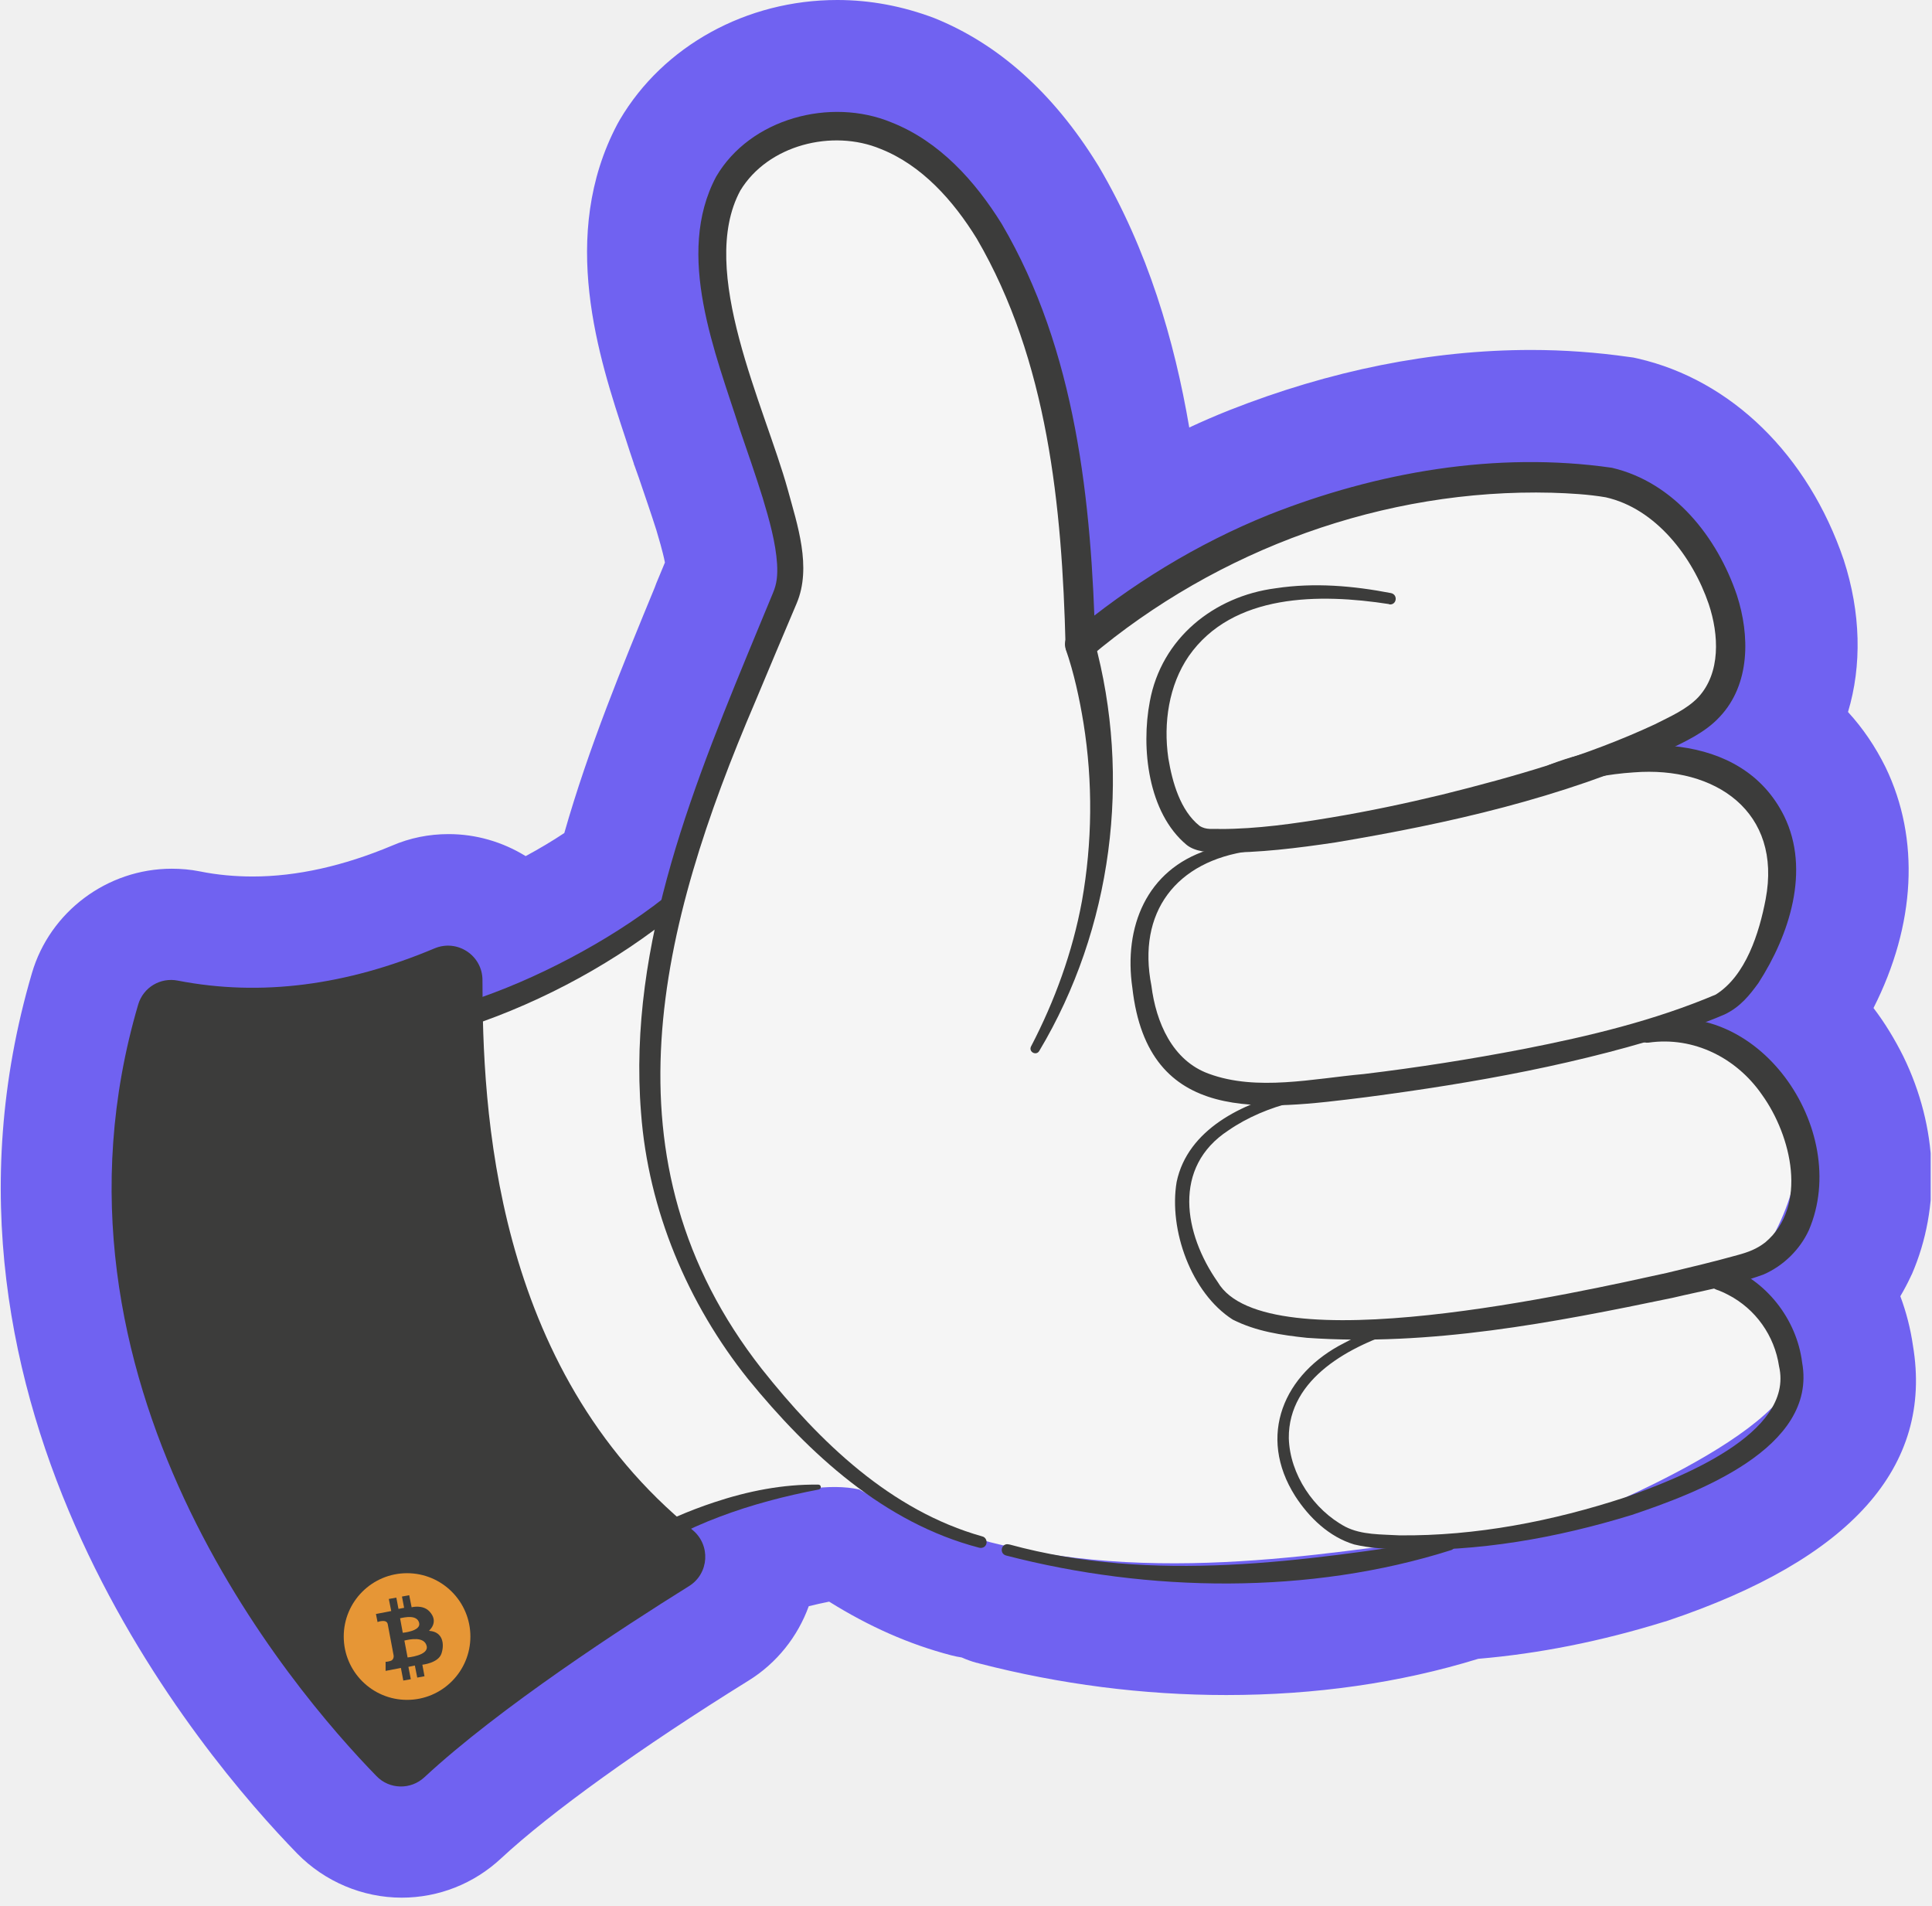
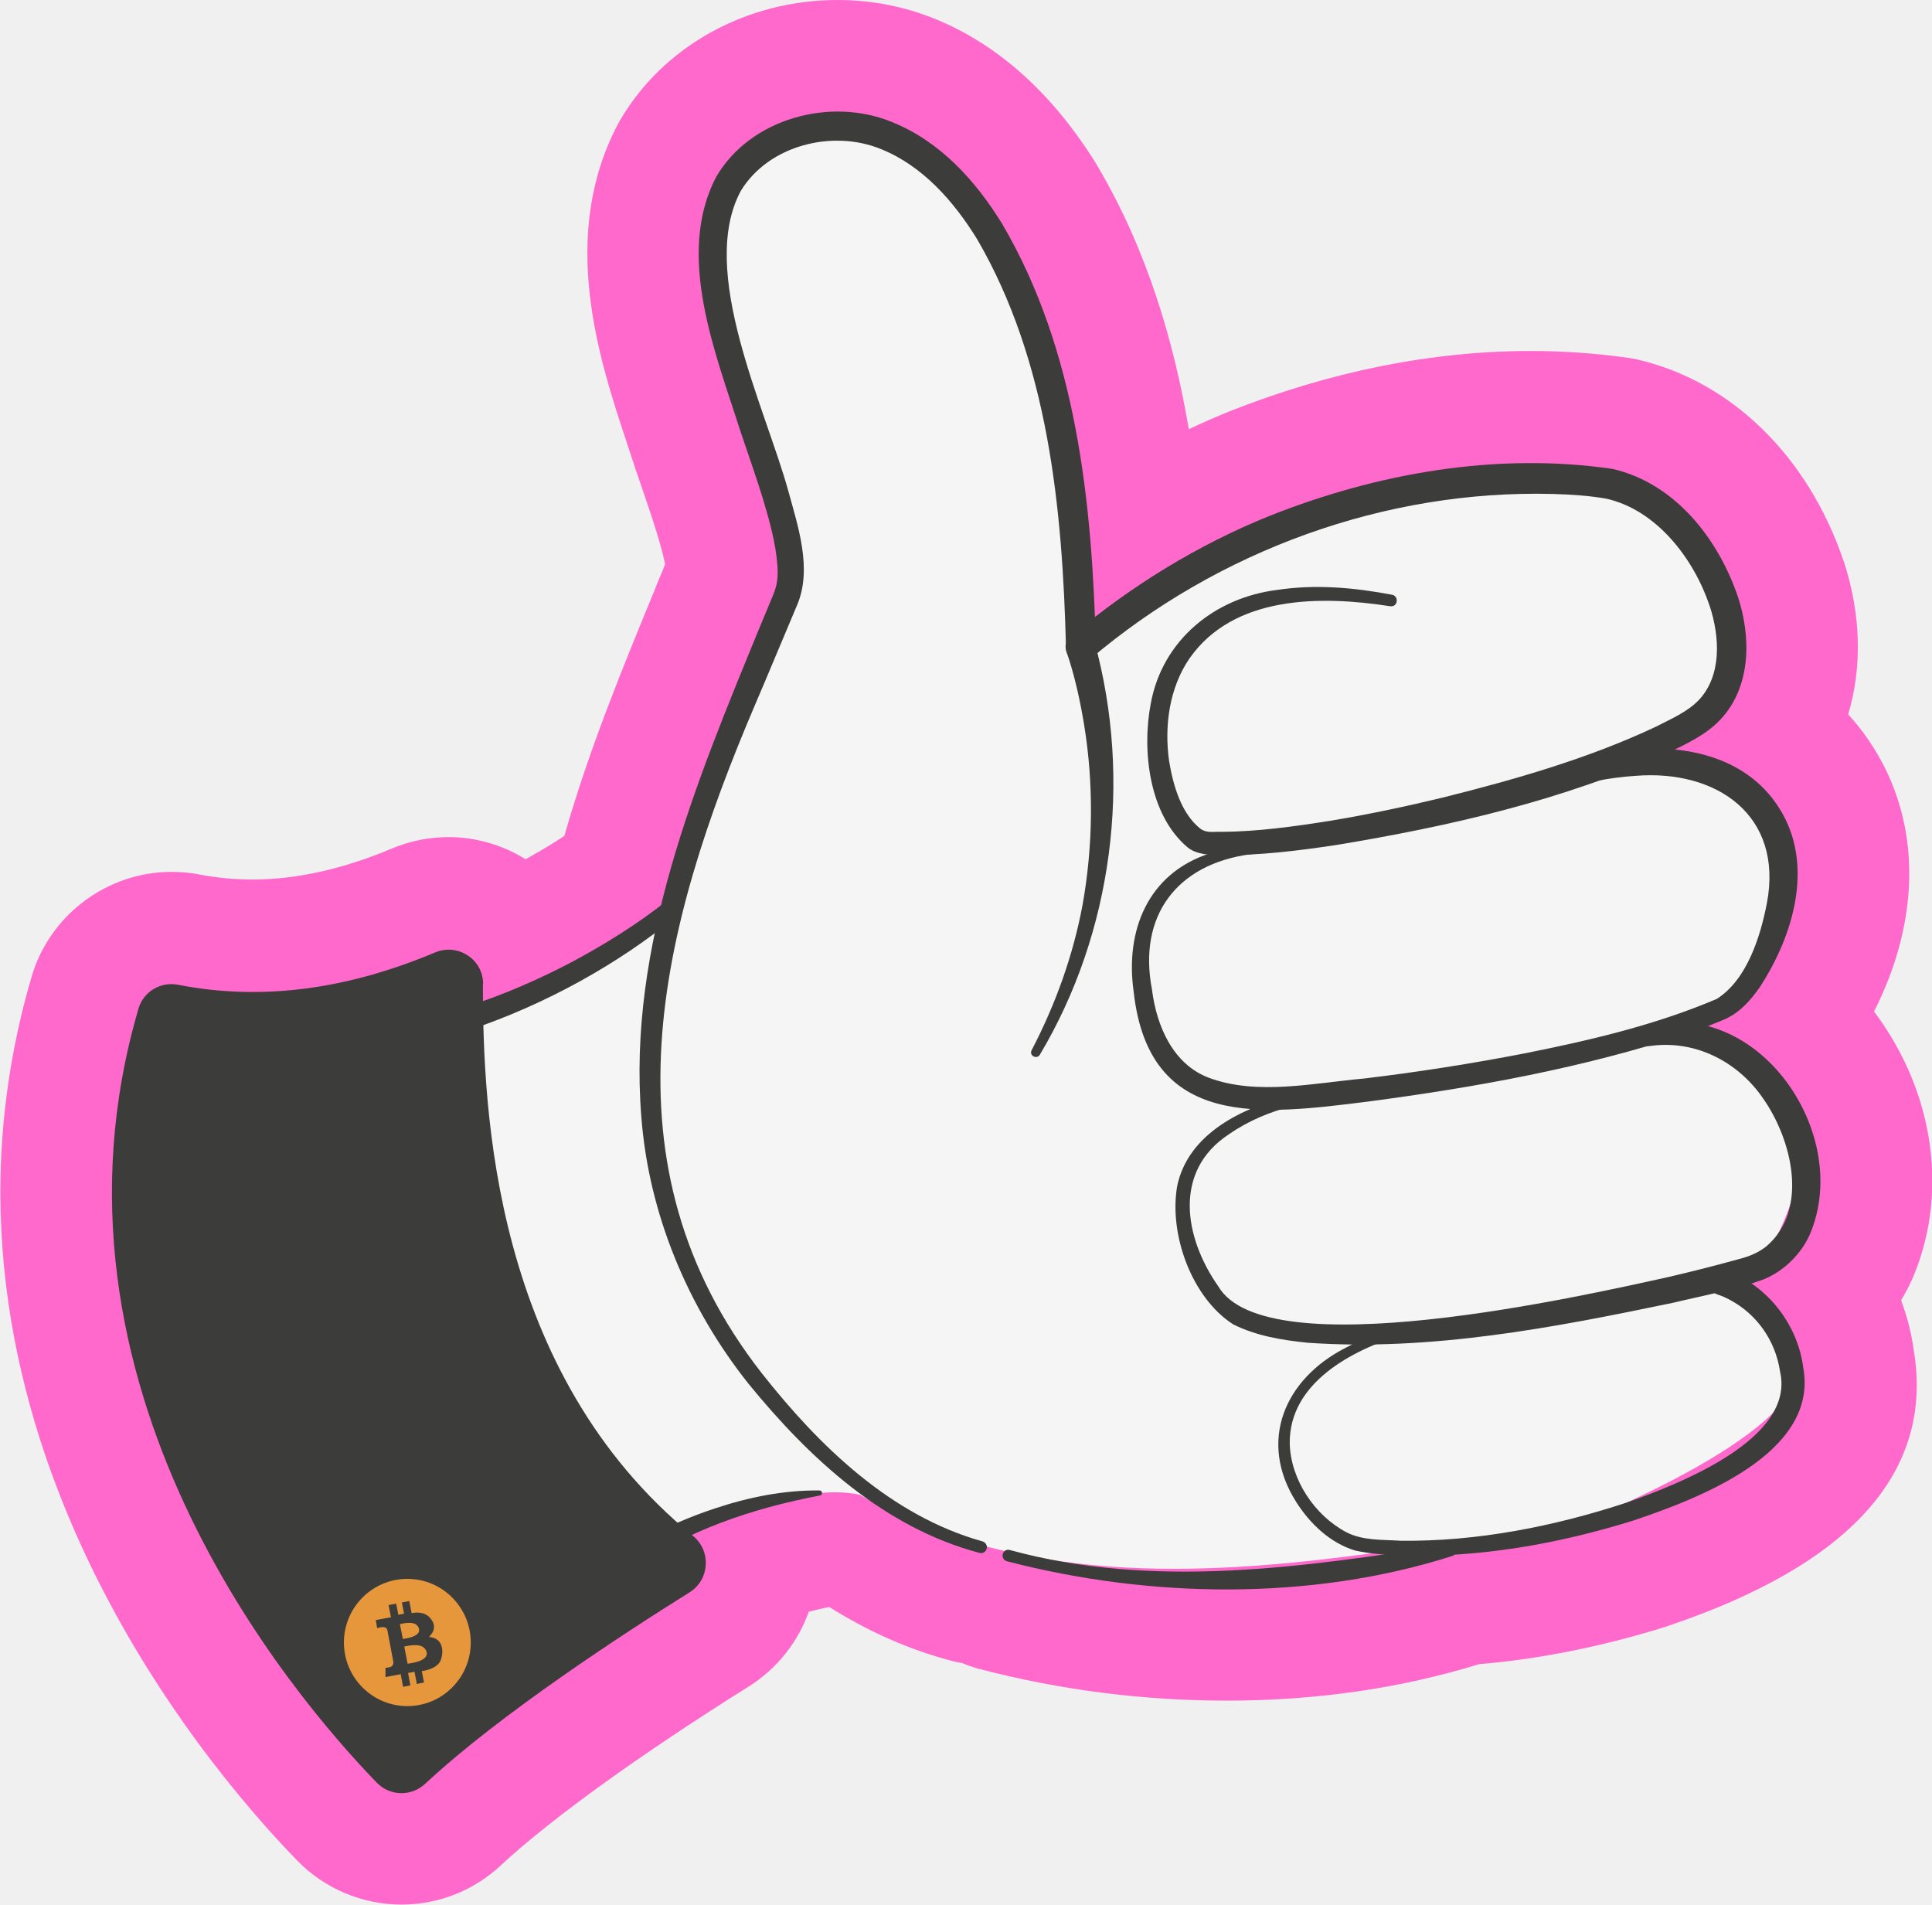
- <svg xmlns="http://www.w3.org/2000/svg" width="72" height="71" viewBox="0 0 72 71" fill="none">
-   <g id="a" clip-path="url(#clip0_304_1314)">
-     <g id="Group">
-       <path id="Vector" d="M14.94 68.64C14.03 68.64 13.17 68.28 12.54 67.63C9.22 64.22 -1.28 51.93 3.15 36.85C3.57 35.43 4.89 34.45 6.37 34.45C6.58 34.45 6.8 34.47 7.02 34.51C7.79 34.66 8.59 34.74 9.39 34.74C11.3 34.74 13.32 34.3 15.39 33.43C15.81 33.25 16.25 33.17 16.7 33.17C17.59 33.17 18.45 33.53 19.08 34.16C19.15 34.23 19.22 34.31 19.28 34.38C19.62 34.22 19.96 34.05 20.29 33.88C21.19 33.4 22.04 32.88 22.8 32.34C23.69 28.99 25.01 25.79 26.3 22.69L26.87 21.31C26.89 21.25 26.87 21.19 26.87 21.13C26.83 20.54 26.62 19.79 26.42 19.13C26.21 18.47 25.98 17.79 25.75 17.12L25.6 16.69C25.49 16.34 25.38 16.03 25.28 15.71C24.34 12.87 23.05 8.98 24.84 5.59C26.13 3.39 28.55 2.07 31.2 2.07C32.19 2.07 33.13 2.25 34 2.61C35.95 3.39 37.67 4.94 39.08 7.21C41.33 11.03 42.22 15.31 42.6 19.16C43.87 18.4 45.18 17.75 46.5 17.22C50.04 15.82 53.57 15.11 57.01 15.11C58.14 15.11 59.27 15.19 60.36 15.35C60.42 15.35 60.47 15.37 60.53 15.38C63.3 16.02 65.61 18.3 66.69 21.48C67.36 23.53 67.22 25.54 66.35 27.09C67.2 27.71 67.89 28.51 68.37 29.49C69.54 31.88 69.14 34.89 67.29 37.76C67.27 37.79 67.26 37.81 67.24 37.83C67.97 38.51 68.58 39.34 69.04 40.27C70.07 42.36 70.17 44.69 69.32 46.65C69.08 47.17 68.76 47.65 68.39 48.06C68.82 48.8 69.11 49.61 69.22 50.45C70.09 55.52 63.61 57.7 61.47 58.41C59.11 59.14 56.84 59.58 54.68 59.74C51.86 60.63 48.85 61.07 45.69 61.07C42.76 61.07 39.84 60.69 36.99 59.96C36.79 59.9 36.6 59.82 36.43 59.73C36.27 59.73 36.08 59.69 35.94 59.65C34.37 59.24 32.86 58.53 31.33 57.48C31.29 57.48 31.24 57.48 31.18 57.48C31.11 57.5 31.04 57.52 30.97 57.54C30.02 57.72 29.16 57.94 28.36 58.2V58.23C28.29 59.31 27.7 60.29 26.78 60.86C24.35 62.37 19.88 65.28 17.24 67.74C16.62 68.32 15.8 68.64 14.95 68.64H14.94Z" fill="#7062F1" />
-       <path id="Vector_2" d="M31.19 4.15C31.88 4.15 32.57 4.28 33.2 4.54C35 5.25 36.32 6.73 37.31 8.32C39.9 12.73 40.57 17.93 40.77 22.94C42.76 21.4 44.93 20.1 47.27 19.16C50.35 17.94 53.68 17.2 57 17.2C58.02 17.2 59.04 17.27 60.05 17.42C62.37 17.96 63.98 20.01 64.71 22.17C65.19 23.65 65.22 25.49 64.06 26.71C63.59 27.21 62.98 27.52 62.38 27.82C64.09 28 65.66 28.74 66.49 30.42C67.48 32.44 66.68 34.86 65.53 36.64C65.21 37.08 64.86 37.53 64.27 37.81C64.1 37.88 63.84 37.99 63.58 38.09C66.63 38.88 68.71 42.81 67.4 45.84C67.07 46.56 66.45 47.17 65.71 47.49C65.55 47.55 65.38 47.6 65.21 47.65C66.26 48.36 66.99 49.52 67.15 50.78C67.73 53.98 63.18 55.66 60.8 56.46C58.64 57.13 56.4 57.58 54.14 57.72C54.12 57.74 54.11 57.76 54.08 57.77C51.41 58.62 48.54 59.01 45.67 59.01C42.8 59.01 40.11 58.64 37.5 57.96C37.3 57.9 37.31 57.68 37.43 57.58C37.2 57.53 36.96 57.47 36.73 57.41C36.73 57.44 36.75 57.47 36.74 57.5C36.71 57.6 36.62 57.66 36.53 57.66C36.51 57.66 36.49 57.66 36.47 57.66C34.95 57.26 33.57 56.54 32.3 55.65C32.21 55.6 32.12 55.56 32.02 55.5C31.74 55.44 31.44 55.41 31.11 55.41C30.94 55.41 30.77 55.41 30.59 55.43C30.59 55.47 30.56 55.5 30.52 55.51C28.88 55.82 27.26 56.28 25.75 56.98C25.76 56.99 25.78 57 25.79 57.02C26.47 57.58 26.41 58.64 25.66 59.11C23.22 60.63 18.59 63.64 15.8 66.23C15.55 66.46 15.24 66.58 14.92 66.58C14.59 66.58 14.25 66.45 14 66.19C10.86 62.97 1 51.45 5.12 37.44C5.28 36.89 5.79 36.53 6.35 36.53C6.43 36.53 6.52 36.53 6.6 36.55C7.51 36.73 8.44 36.82 9.37 36.82C11.59 36.82 13.85 36.32 16.17 35.35C16.34 35.28 16.51 35.25 16.68 35.25C17.36 35.25 17.97 35.79 17.97 36.53C17.97 36.72 17.97 36.94 17.97 37.15C19.09 36.75 20.19 36.27 21.24 35.72C22.42 35.09 23.57 34.37 24.61 33.57C25.47 30.06 26.89 26.64 28.26 23.34L28.77 22.11C28.93 21.74 28.95 21.42 28.93 21.02C28.88 20.22 28.64 19.37 28.39 18.54C28.13 17.71 27.84 16.87 27.55 16.03C26.64 13.17 25.11 9.49 26.66 6.58C27.58 5.02 29.39 4.17 31.18 4.17M66.19 45.83C66.45 45.47 66.61 45.07 66.68 44.63C66.54 45.05 66.37 45.46 66.19 45.83ZM60.67 55.76C62.21 55.21 65.05 54.1 66 52.48C64.78 53.69 62.54 54.89 60.67 55.76ZM43.73 58.27C42.36 58.27 40.96 58.19 39.55 58C41.05 58.26 42.56 58.37 44.08 58.37C46.56 58.37 49.06 58.09 51.52 57.73C51.39 57.73 51.26 57.71 51.14 57.69C48.97 57.98 46.42 58.27 43.73 58.27ZM31.2 0C27.82 0 24.72 1.71 23.1 4.46C23.07 4.51 23.04 4.57 23.01 4.62C20.81 8.78 22.32 13.34 23.32 16.36C23.42 16.67 23.52 16.98 23.62 17.27C23.62 17.3 23.64 17.33 23.65 17.36L23.81 17.81C24.04 18.49 24.26 19.12 24.46 19.75C24.54 20.02 24.7 20.55 24.78 20.96L24.46 21.73L24.4 21.89C23.19 24.83 21.94 27.85 21.03 31.04C20.58 31.34 20.09 31.63 19.59 31.9C18.73 31.37 17.74 31.08 16.72 31.08C15.99 31.08 15.28 31.22 14.61 31.51C12.8 32.27 11.05 32.66 9.42 32.66C8.76 32.66 8.09 32.6 7.45 32.47C7.1 32.4 6.75 32.37 6.4 32.37C4 32.37 1.86 33.97 1.19 36.26C-3.56 52.42 7.56 65.46 11.08 69.07C12.1 70.11 13.51 70.71 14.97 70.71C16.35 70.71 17.66 70.19 18.67 69.25C20.51 67.54 23.87 65.12 27.9 62.62C28.95 61.97 29.73 60.98 30.14 59.85C30.39 59.79 30.64 59.73 30.9 59.68C32.39 60.61 33.88 61.27 35.45 61.68C35.57 61.71 35.7 61.74 35.84 61.76C36.02 61.84 36.21 61.91 36.4 61.96C36.43 61.96 36.45 61.97 36.48 61.98C39.5 62.76 42.6 63.16 45.7 63.16C49.01 63.16 52.17 62.71 55.09 61.81C57.34 61.62 59.67 61.16 62.05 60.42C62.08 60.42 62.11 60.4 62.15 60.39C68.97 58.1 72.05 54.66 71.29 50.14C71.2 49.51 71.04 48.89 70.82 48.3C70.96 48.06 71.09 47.82 71.21 47.56C71.22 47.53 71.24 47.5 71.25 47.48C72.34 44.96 72.22 42 70.93 39.36C70.61 38.72 70.24 38.11 69.82 37.56C71.39 34.46 71.56 31.26 70.27 28.59C69.89 27.82 69.42 27.13 68.87 26.53C69.39 24.8 69.35 22.83 68.71 20.86C67.38 16.95 64.52 14.16 61.04 13.36C60.93 13.33 60.81 13.31 60.7 13.3C59.51 13.13 58.29 13.04 57.06 13.04C53.36 13.04 49.58 13.8 45.8 15.29C45.3 15.49 44.81 15.7 44.32 15.93C43.77 12.7 42.78 9.31 40.94 6.19C40.92 6.16 40.91 6.14 40.89 6.11C39.25 3.46 37.2 1.63 34.81 0.67C33.64 0.23 32.44 0 31.2 0Z" fill="#7062F1" />
-     </g>
-     <g id="Group_2">
-       <path id="Vector_3" d="M29.41 5.12C34.25 2.75 40.37 8.45 40.6 24.01C41.03 23.42 41.84 22.67 42.81 22.44C48.17 17.51 58.51 17.82 58.39 17.55C63.63 17.67 67.29 24.97 61.25 28.14C62.92 27.93 65.35 28.1 66.41 31.02C67.78 34.78 62.68 38.41 62.68 38.41C62.68 38.41 66.19 38.93 66.91 42.09C67.44 44.43 65.34 47.49 64.9 47.62C64.9 47.62 67.37 49.21 66.87 51.17C66.19 53.87 57.55 57.07 57.55 57.07C57.55 57.07 54.86 57.19 51.15 57.67C45.84 58.37 38.27 59.12 32.02 55.5C27.73 54.55 17.19 61.31 17.19 61.31C17.19 61.31 16.55 63.65 12.45 54.56C6.94 42.35 9.49 38.53 9.49 38.53C16.18 40.46 24.94 34 24.94 34C24.94 34 27.23 27.83 29.28 22.16C30.17 19.68 22.89 8.3 29.41 5.11V5.12Z" fill="#F5F5F5" />
-       <g id="Group_3">
-         <path id="Vector_4" d="M37.62 57.55C42.97 59.01 48.59 58.18 53.97 57.34C54.23 57.29 54.34 57.67 54.08 57.76C48.82 59.43 42.81 59.34 37.49 57.96C37.22 57.88 37.32 57.47 37.61 57.55H37.62Z" fill="#3C3C3B" />
-         <path id="Vector_5" d="M51.77 22.51C49.19 22.11 45.94 22.1 44.3 24.45C43.56 25.53 43.35 26.94 43.54 28.25C43.69 29.16 43.99 30.2 44.7 30.77C44.96 30.94 45.2 30.87 45.48 30.89C46.84 30.89 48.24 30.69 49.62 30.46C51 30.23 52.37 29.94 53.74 29.61C56.44 28.94 59.16 28.16 61.67 26.99C62.24 26.7 62.85 26.44 63.29 25.98C64.13 25.07 64.06 23.65 63.68 22.51C63.08 20.75 61.71 18.95 59.84 18.53C59.2 18.42 58.49 18.38 57.83 18.36C51.6 18.2 45.38 20.46 40.62 24.48C40.28 24.78 39.7 24.51 39.71 24.06C39.58 18.87 39.05 13.43 36.4 8.89C35.53 7.48 34.36 6.16 32.82 5.55C31.02 4.8 28.62 5.4 27.59 7.1C25.98 10.08 28.5 15.14 29.36 18.25C29.71 19.54 30.26 21.13 29.69 22.48C29.35 23.27 28.48 25.35 28.14 26.16C24.59 34.46 22.3 43.24 28.39 51.01C30.54 53.72 33.19 56.29 36.61 57.25C36.73 57.28 36.79 57.41 36.76 57.52C36.73 57.64 36.61 57.7 36.49 57.67C32.95 56.75 30.15 54.17 27.89 51.4C25.63 48.58 24.16 45.09 23.89 41.47C23.38 35.13 25.92 29.07 28.29 23.34L28.8 22.11C28.96 21.74 28.98 21.42 28.96 21.02C28.91 20.22 28.67 19.37 28.42 18.54C28.16 17.71 27.87 16.87 27.58 16.03C26.67 13.17 25.14 9.49 26.69 6.58C27.96 4.41 30.95 3.62 33.22 4.56C35.02 5.27 36.34 6.75 37.33 8.34C40.11 13.07 40.68 18.71 40.82 24.06L39.91 23.64C42.12 21.79 44.61 20.26 47.29 19.18C51.31 17.59 55.76 16.81 60.07 17.43C62.39 17.97 64 20.02 64.73 22.18C65.21 23.66 65.24 25.5 64.08 26.72C63.54 27.3 62.82 27.62 62.13 27.96C58.17 29.74 54.01 30.68 49.77 31.39C48.36 31.6 46.94 31.78 45.48 31.77C45.06 31.77 44.54 31.74 44.22 31.48C42.78 30.28 42.52 27.87 42.85 26.14C43.28 23.79 45.23 22.22 47.54 21.92C48.99 21.7 50.44 21.83 51.84 22.1C52.11 22.16 52.05 22.56 51.77 22.52V22.51Z" fill="#3C3C3B" />
-         <path id="Vector_6" d="M46.58 31.71C43.83 32.08 42.37 33.99 42.91 36.73C43.08 38.09 43.69 39.52 45.05 40.01C46.84 40.67 48.94 40.19 50.83 40.02C52.82 39.78 54.8 39.47 56.77 39.09C59.22 38.61 61.65 38.03 63.94 37.06C65.06 36.36 65.56 34.77 65.8 33.51C66.42 30.25 63.93 28.54 60.89 28.78C59.94 28.84 58.98 29.03 58.04 29.32C57.5 29.48 57.24 28.68 57.76 28.49C60.63 27.38 64.9 27.2 66.49 30.41C67.48 32.43 66.68 34.85 65.53 36.63C65.21 37.07 64.86 37.52 64.27 37.8C63.91 37.96 63.19 38.23 62.83 38.36C58.95 39.64 54.96 40.35 50.93 40.88C47.01 41.37 42.78 41.94 42.2 36.81C41.87 34.55 42.72 32.41 45.02 31.67C45.52 31.5 46.02 31.4 46.56 31.38C46.65 31.38 46.72 31.44 46.72 31.53C46.72 31.62 46.66 31.69 46.57 31.69L46.58 31.71Z" fill="#3C3C3B" />
-         <path id="Vector_7" d="M61.3 38.11C65.47 36.97 69.02 42.09 67.41 45.84C67.08 46.56 66.46 47.17 65.72 47.49C64.6 47.9 63.47 48.09 62.33 48.36C57.86 49.29 53.3 50.17 48.71 49.85C47.76 49.75 46.81 49.61 45.94 49.17C44.39 48.18 43.55 45.82 43.85 44.04C44.26 42.08 46.32 41.09 48.1 40.69C48.2 40.67 48.3 40.73 48.33 40.84C48.35 40.95 48.28 41.05 48.18 41.07C47.33 41.28 46.49 41.63 45.78 42.12C43.68 43.49 44.12 45.97 45.38 47.77C47.16 50.82 58.97 48.12 62.12 47.43C63 47.22 63.88 47.01 64.74 46.77C65.15 46.66 65.47 46.54 65.79 46.29C67.39 44.94 66.76 42.32 65.67 40.8C64.72 39.42 63.12 38.61 61.44 38.85C60.98 38.91 60.86 38.24 61.3 38.12V38.11Z" fill="#3C3C3B" />
-         <path id="Vector_8" d="M52.24 49.55C50.35 50.13 48.01 51.34 48.03 53.59C48.07 54.94 48.96 56.26 50.14 56.89C50.75 57.2 51.48 57.17 52.15 57.21C55 57.24 57.87 56.68 60.58 55.79C62.53 55.1 66.88 53.43 66.3 50.91C66.13 49.77 65.43 48.78 64.41 48.25C64.26 48.17 64.1 48.1 63.98 48.06C63.39 47.85 63.67 46.98 64.27 47.15C65.82 47.69 66.96 49.16 67.16 50.77C67.74 53.97 63.19 55.65 60.81 56.45C58.01 57.31 55.09 57.83 52.15 57.74C51.59 57.71 51.02 57.68 50.47 57.55C49.53 57.27 48.78 56.54 48.27 55.75C46.84 53.5 47.84 51.18 50.1 50.04C50.75 49.69 51.45 49.43 52.15 49.22C52.24 49.19 52.33 49.24 52.35 49.33C52.38 49.42 52.33 49.51 52.24 49.53V49.55Z" fill="#3C3C3B" />
-       </g>
-       <path id="Vector_9" d="M40.78 23.86C42.18 28.97 41.45 34.61 38.73 39.16C38.62 39.35 38.33 39.2 38.42 39C39.31 37.29 39.97 35.48 40.32 33.58C40.71 31.39 40.73 29.14 40.38 26.95C40.23 26.03 40.02 25.06 39.72 24.2C39.49 23.49 40.54 23.15 40.77 23.86H40.78Z" fill="#3C3C3B" />
-       <path id="Vector_10" d="M25.23 33.99C20.83 37.6 14.28 40.02 9.24 39.09C9.33 39.07 9.29 39.08 9.32 39.06C8.47 40.26 9.27 43.59 9.58 45.04C10.69 49.51 14.16 60.61 17.91 62.99L17.26 63.41C17.27 63.35 17.3 63.28 17.32 63.23C19.36 59.87 22.9 57.21 26.61 55.98C27.87 55.56 29.18 55.3 30.5 55.32C30.55 55.32 30.59 55.36 30.59 55.41C30.59 55.45 30.56 55.49 30.52 55.5C28 55.98 25.53 56.8 23.42 58.3C21.39 59.72 19.54 61.51 18.29 63.66C18.29 63.66 18.31 63.62 18.31 63.6L17.66 64.02C14.5 62.68 11.67 55.11 10.55 51.93C9.69 49.36 6.3 39.94 8.77 38.15C8.88 38.08 9.06 38.01 9.23 38.04C10.58 38.27 11.97 38.33 13.34 38.19C16.12 37.94 18.79 37 21.25 35.7C22.48 35.05 23.69 34.29 24.77 33.44C25.12 33.16 25.58 33.66 25.22 33.97L25.23 33.99Z" fill="#3C3C3B" />
-     </g>
-     <path id="Vector_11" d="M17.98 36.52C17.98 41.24 18.36 50.95 25.81 57.01C26.49 57.57 26.43 58.63 25.68 59.1C23.24 60.62 18.61 63.63 15.82 66.22C15.31 66.7 14.51 66.68 14.03 66.18C10.89 62.96 1.03 51.44 5.15 37.43C5.34 36.79 5.98 36.41 6.63 36.54C9.72 37.14 12.91 36.72 16.19 35.34C17.04 34.98 17.98 35.6 17.98 36.52Z" fill="#3C3C3B" />
-     <g id="Group_4">
-       <path id="Vector_12" d="M15.17 63.34C16.473 63.34 17.53 62.283 17.53 60.98C17.53 59.677 16.473 58.62 15.17 58.62C13.867 58.62 12.81 59.677 12.81 60.98C12.81 62.283 13.867 63.34 15.17 63.34Z" fill="#E69636" />
-       <path id="Vector_13" d="M15.99 60.76C15.99 60.76 16.38 60.44 16 60.04C15.75 59.78 15.34 59.89 15.34 59.89L15.25 59.44L14.98 59.49L15.06 59.91L14.85 59.95L14.77 59.53L14.49 59.58L14.58 60.03L14.01 60.14L14.07 60.44C14.07 60.44 14.41 60.31 14.45 60.52L14.67 61.69C14.67 61.69 14.69 61.85 14.55 61.89C14.41 61.93 14.37 61.92 14.37 61.92V62.26L14.94 62.15L15.03 62.62L15.31 62.57L15.22 62.11L15.46 62.06L15.55 62.51L15.82 62.46L15.74 62.03C15.74 62.03 16.33 61.97 16.45 61.62C16.57 61.27 16.51 60.81 16.01 60.77L15.99 60.76ZM14.91 60.3C15.09 60.26 15.54 60.16 15.62 60.47C15.7 60.78 15.01 60.84 15.01 60.84L14.91 60.3ZM15.19 61.76L15.07 61.13C15.28 61.08 15.81 60.97 15.9 61.33C15.99 61.69 15.19 61.76 15.19 61.76Z" fill="#3C3C3B" />
-     </g>
+ <svg xmlns="http://www.w3.org/2000/svg" width="71" height="70" viewBox="0 0 71 70" fill="none">
+   <g clip-path="url(#clip0_429_54)">
+     <path d="M14.743 67.942C13.844 67.942 12.997 67.583 12.377 66.935C9.095 63.564 -1.257 51.392 3.116 36.471C3.526 35.07 4.836 34.089 6.293 34.089C6.512 34.089 6.721 34.107 6.931 34.15C7.699 34.299 8.484 34.378 9.27 34.378C11.155 34.378 13.146 33.94 15.179 33.082C15.59 32.907 16.026 32.819 16.471 32.819C17.344 32.819 18.2 33.178 18.819 33.8C18.889 33.87 18.959 33.94 19.02 34.019C19.352 33.861 19.692 33.695 20.015 33.52C20.905 33.047 21.735 32.531 22.494 31.996C23.376 28.686 24.676 25.517 25.942 22.452L26.509 21.086C26.527 21.024 26.518 20.972 26.509 20.91C26.474 20.333 26.256 19.588 26.064 18.931C25.863 18.284 25.637 17.627 25.41 16.961L25.252 16.515C25.139 16.173 25.043 15.858 24.938 15.543C24.013 12.732 22.738 8.879 24.502 5.534C24.519 5.508 24.528 5.481 24.545 5.455C25.776 3.362 28.159 2.058 30.769 2.058C31.738 2.058 32.672 2.242 33.536 2.601C35.465 3.371 37.158 4.904 38.546 7.154C40.764 10.928 41.645 15.175 42.02 18.984C43.277 18.231 44.56 17.592 45.87 17.066C49.361 15.683 52.853 14.974 56.24 14.974C57.357 14.974 58.465 15.052 59.539 15.21C59.592 15.21 59.653 15.227 59.705 15.245C62.446 15.884 64.715 18.135 65.78 21.287C66.444 23.319 66.304 25.306 65.44 26.839C66.278 27.452 66.959 28.248 67.43 29.212C68.582 31.585 68.189 34.562 66.365 37.39C66.348 37.417 66.33 37.443 66.313 37.46C67.028 38.135 67.639 38.949 68.085 39.877C69.097 41.953 69.202 44.255 68.364 46.191C68.128 46.707 67.814 47.18 67.447 47.592C67.866 48.319 68.154 49.124 68.268 49.956C69.123 54.982 62.734 57.128 60.621 57.837C58.3 58.555 56.056 58.993 53.918 59.159C51.168 60.035 48.183 60.473 45.041 60.473C42.151 60.473 39.262 60.105 36.46 59.369C36.259 59.317 36.076 59.238 35.91 59.142C35.753 59.133 35.57 59.107 35.43 59.063C33.877 58.651 32.384 57.951 30.883 56.917C30.839 56.917 30.787 56.917 30.734 56.917C30.664 56.944 30.594 56.961 30.516 56.97C29.582 57.145 28.727 57.364 27.95 57.618V57.644C27.88 58.713 27.304 59.685 26.396 60.254C23.995 61.751 19.587 64.632 16.977 67.058C16.358 67.636 15.555 67.951 14.717 67.951L14.743 67.942Z" fill="#FF69CC" />
+     <path d="M30.778 4.107C31.459 4.107 32.139 4.229 32.759 4.492C34.531 5.201 35.84 6.655 36.809 8.231C39.367 12.592 40.03 17.741 40.222 22.706C42.178 21.182 44.334 19.895 46.638 18.967C49.676 17.758 52.958 17.023 56.24 17.023C57.243 17.023 58.247 17.093 59.242 17.233C61.538 17.767 63.118 19.799 63.842 21.935C64.323 23.398 64.34 25.219 63.205 26.436C62.743 26.935 62.14 27.242 61.547 27.531C63.24 27.706 64.776 28.441 65.597 30.105C66.566 32.11 65.789 34.501 64.645 36.261C64.331 36.699 63.982 37.137 63.406 37.417C63.24 37.487 62.978 37.592 62.725 37.697C65.737 38.476 67.779 42.364 66.496 45.368C66.173 46.086 65.553 46.69 64.829 46.996C64.663 47.058 64.506 47.102 64.34 47.154C65.37 47.855 66.094 49.011 66.251 50.254C66.828 53.415 62.332 55.088 59.984 55.876C57.846 56.532 55.646 56.988 53.42 57.119C53.403 57.137 53.394 57.163 53.359 57.172C50.723 58.012 47.895 58.406 45.058 58.406C42.221 58.406 39.568 58.038 36.993 57.373C36.801 57.321 36.801 57.093 36.923 56.996C36.696 56.944 36.46 56.891 36.233 56.83C36.233 56.856 36.251 56.891 36.242 56.918C36.216 57.014 36.129 57.075 36.032 57.075C36.015 57.075 35.998 57.075 35.971 57.075C34.47 56.681 33.108 55.972 31.86 55.088C31.773 55.035 31.677 54.991 31.59 54.939C31.319 54.877 31.013 54.851 30.691 54.851C30.525 54.851 30.359 54.851 30.175 54.869C30.175 54.904 30.149 54.939 30.114 54.947C28.5 55.254 26.902 55.709 25.41 56.401C25.427 56.41 25.436 56.427 25.453 56.436C26.125 56.988 26.064 58.038 25.331 58.503C22.922 60.009 18.348 62.986 15.607 65.543C15.363 65.771 15.049 65.884 14.743 65.884C14.411 65.884 14.088 65.753 13.844 65.499C10.745 62.303 1.021 50.902 5.08 37.049C5.237 36.497 5.744 36.147 6.293 36.147C6.372 36.147 6.459 36.147 6.538 36.173C7.437 36.349 8.353 36.436 9.27 36.436C11.452 36.436 13.695 35.946 15.974 34.983C16.14 34.912 16.305 34.877 16.471 34.877C17.143 34.877 17.737 35.412 17.737 36.147C17.737 36.34 17.737 36.55 17.737 36.76C18.846 36.366 19.928 35.893 20.967 35.342C22.128 34.72 23.262 34.011 24.292 33.214C25.148 29.737 26.544 26.357 27.889 23.082L28.395 21.865C28.552 21.497 28.578 21.182 28.552 20.788C28.5 19.991 28.264 19.151 28.019 18.328C27.766 17.504 27.47 16.672 27.19 15.841C26.291 13.012 24.79 9.37 26.309 6.489C27.216 4.939 29.006 4.098 30.769 4.098M65.318 45.333C65.571 44.983 65.728 44.58 65.798 44.151C65.667 44.571 65.492 44.965 65.318 45.333ZM59.871 55.166C61.39 54.623 64.192 53.52 65.134 51.926C63.93 53.126 61.721 54.308 59.871 55.166ZM43.155 57.645C41.802 57.645 40.423 57.566 39.035 57.382C40.51 57.645 42.012 57.75 43.504 57.75C45.957 57.75 48.419 57.469 50.845 57.119C50.714 57.11 50.592 57.093 50.47 57.084C48.331 57.364 45.809 57.653 43.164 57.653M30.778 0C27.443 0 24.38 1.69 22.791 4.413C22.756 4.466 22.73 4.518 22.704 4.571C20.53 8.695 22.023 13.205 23.009 16.191C23.114 16.497 23.21 16.804 23.306 17.093C23.315 17.119 23.323 17.154 23.332 17.18L23.489 17.627C23.716 18.293 23.934 18.923 24.126 19.545C24.205 19.816 24.371 20.341 24.441 20.744L24.126 21.506L24.065 21.664C22.869 24.571 21.639 27.557 20.74 30.718C20.294 31.016 19.814 31.296 19.317 31.576C18.47 31.051 17.484 30.762 16.489 30.762C15.773 30.762 15.066 30.902 14.402 31.182C12.613 31.935 10.893 32.321 9.279 32.321C8.624 32.321 7.969 32.259 7.332 32.137C6.992 32.067 6.643 32.04 6.302 32.04C3.937 32.04 1.824 33.625 1.161 35.893C-3.526 51.883 7.446 64.799 10.92 68.371C11.924 69.405 13.32 69.991 14.752 69.991C16.113 69.991 17.405 69.483 18.409 68.546C20.225 66.856 23.542 64.466 27.513 61.979C28.543 61.331 29.32 60.359 29.722 59.229C29.966 59.168 30.21 59.107 30.472 59.054C31.939 59.974 33.414 60.622 34.968 61.033C35.09 61.068 35.221 61.095 35.352 61.112C35.535 61.191 35.718 61.252 35.91 61.313C35.937 61.313 35.963 61.331 35.989 61.331C38.965 62.11 42.02 62.496 45.084 62.496C48.349 62.496 51.465 62.049 54.354 61.156C56.571 60.972 58.876 60.508 61.215 59.781C61.25 59.772 61.276 59.764 61.311 59.746C68.041 57.478 71.079 54.072 70.328 49.606C70.241 48.975 70.084 48.371 69.865 47.785C70.005 47.548 70.136 47.303 70.249 47.058C70.258 47.032 70.275 47.005 70.284 46.979C71.358 44.483 71.236 41.559 69.961 38.949C69.647 38.31 69.28 37.715 68.87 37.172C70.424 34.107 70.59 30.937 69.307 28.293C68.931 27.531 68.469 26.848 67.919 26.252C68.434 24.545 68.399 22.592 67.762 20.639L67.744 20.595C66.444 16.769 63.624 14.011 60.185 13.214C60.072 13.187 59.967 13.17 59.853 13.152C58.684 12.986 57.479 12.898 56.257 12.898C52.608 12.898 48.873 13.652 45.145 15.131C44.657 15.333 44.168 15.543 43.688 15.771C43.146 12.574 42.169 9.221 40.353 6.138C40.336 6.112 40.318 6.086 40.31 6.06C38.686 3.433 36.67 1.62 34.313 0.674C33.196 0.228 32.008 0 30.778 0Z" fill="#FF69CC" />
+     <path d="M29.015 5.062C33.789 2.715 39.83 8.363 40.056 23.757C40.484 23.17 41.287 22.426 42.239 22.198C47.52 17.321 57.732 17.627 57.619 17.356C62.786 17.47 66.4 24.694 60.447 27.837C62.097 27.636 64.488 27.794 65.544 30.692C66.889 34.413 61.861 38.013 61.861 38.013C61.861 38.013 65.326 38.529 66.033 41.655C66.557 43.976 64.488 47.005 64.043 47.128C64.043 47.128 66.478 48.704 65.99 50.639C65.318 53.31 56.789 56.48 56.789 56.48C56.789 56.48 54.136 56.594 50.47 57.075C45.233 57.767 37.77 58.512 31.598 54.93C27.356 53.993 16.96 60.683 16.96 60.683C16.96 60.683 16.332 62.995 12.281 54.002C6.843 41.918 9.357 38.135 9.357 38.135C15.956 40.044 24.607 33.652 24.607 33.652C24.607 33.652 26.867 27.548 28.884 21.935C29.765 19.484 22.581 8.214 29.006 5.053L29.015 5.062Z" fill="#F5F5F5" />
+     <path d="M37.115 56.962C42.396 58.407 47.939 57.592 53.254 56.76C53.508 56.708 53.621 57.093 53.368 57.181C48.183 58.836 42.247 58.739 37.001 57.373C36.731 57.294 36.836 56.883 37.115 56.962Z" fill="#3C3C3B" />
+     <path d="M51.081 22.277C48.532 21.883 45.337 21.874 43.714 24.195C42.981 25.263 42.78 26.655 42.963 27.96C43.111 28.862 43.408 29.895 44.115 30.456C44.368 30.631 44.604 30.552 44.883 30.569C46.228 30.561 47.607 30.368 48.968 30.149C50.33 29.921 51.683 29.632 53.027 29.308C55.69 28.643 58.378 27.872 60.848 26.708C61.407 26.419 62.018 26.165 62.446 25.709C63.275 24.808 63.205 23.407 62.83 22.268C62.245 20.526 60.883 18.748 59.042 18.328C58.413 18.214 57.706 18.17 57.051 18.152C50.898 17.995 44.77 20.228 40.074 24.212C39.742 24.51 39.166 24.247 39.175 23.8C39.044 18.66 38.52 13.275 35.91 8.792C35.055 7.399 33.903 6.095 32.384 5.482C30.603 4.746 28.246 5.333 27.225 7.014C25.637 9.965 28.124 14.974 28.971 18.047C29.32 19.326 29.861 20.902 29.294 22.233C28.962 23.012 28.107 25.07 27.758 25.876C24.249 34.098 21.988 42.785 28.002 50.473C30.123 53.161 32.742 55.701 36.111 56.646C36.224 56.681 36.294 56.804 36.259 56.918C36.224 57.032 36.111 57.102 35.998 57.067C32.506 56.147 29.748 53.599 27.513 50.858C25.287 48.065 23.838 44.615 23.568 41.033C23.061 34.764 25.575 28.757 27.906 23.082L28.412 21.865C28.569 21.497 28.596 21.182 28.569 20.788C28.517 19.991 28.281 19.151 28.037 18.328C27.784 17.505 27.487 16.673 27.208 15.841C26.309 13.012 24.807 9.37 26.326 6.489C27.583 4.343 30.533 3.555 32.777 4.484C34.549 5.193 35.858 6.646 36.827 8.223C39.576 12.899 40.135 18.485 40.275 23.783L39.376 23.371C41.549 21.541 44.011 20.026 46.655 18.958C50.627 17.382 55.009 16.611 59.269 17.233C61.564 17.767 63.144 19.799 63.869 21.935C64.349 23.398 64.366 25.219 63.231 26.436C62.699 27.005 61.983 27.329 61.311 27.662C57.401 29.422 53.298 30.359 49.117 31.051C47.72 31.261 46.324 31.436 44.883 31.427C44.473 31.427 43.958 31.401 43.644 31.139C42.221 29.948 41.959 27.566 42.291 25.849C42.719 23.52 44.639 21.97 46.917 21.681C48.349 21.462 49.78 21.594 51.16 21.857C51.421 21.909 51.369 22.321 51.09 22.277H51.081Z" fill="#3C3C3B" />
+     <path d="M45.957 31.392C43.251 31.752 41.811 33.652 42.335 36.366C42.501 37.706 43.111 39.125 44.447 39.615C46.219 40.263 48.279 39.799 50.147 39.632C52.111 39.396 54.066 39.09 56.013 38.713C58.431 38.231 60.831 37.671 63.092 36.708C64.192 36.007 64.689 34.449 64.933 33.188C65.544 29.965 63.092 28.266 60.089 28.512C59.146 28.573 58.204 28.765 57.278 29.046C56.746 29.203 56.493 28.415 57.008 28.223C59.836 27.128 64.052 26.944 65.623 30.123C66.592 32.128 65.815 34.519 64.672 36.279C64.357 36.717 64.008 37.154 63.432 37.435C63.083 37.592 62.367 37.864 62.009 37.986C58.186 39.247 54.241 39.956 50.269 40.482C46.402 40.963 42.23 41.533 41.663 36.454C41.34 34.212 42.178 32.102 44.447 31.366C44.936 31.2 45.442 31.095 45.966 31.077C46.053 31.077 46.123 31.139 46.123 31.226C46.123 31.314 46.062 31.384 45.975 31.384L45.957 31.392Z" fill="#3C3C3B" />
+     <path d="M60.482 37.724C64.602 36.594 68.102 41.664 66.505 45.377C66.182 46.095 65.562 46.699 64.838 47.006C63.738 47.408 62.62 47.601 61.494 47.873C57.086 48.792 52.582 49.659 48.052 49.344C47.118 49.247 46.184 49.098 45.32 48.669C43.792 47.689 42.954 45.359 43.26 43.59C43.661 41.647 45.695 40.675 47.459 40.272C47.563 40.245 47.659 40.316 47.685 40.412C47.712 40.517 47.642 40.622 47.537 40.639C46.699 40.841 45.87 41.191 45.163 41.682C43.094 43.039 43.522 45.491 44.77 47.268C46.525 50.281 58.177 47.618 61.285 46.935C62.149 46.734 63.022 46.515 63.869 46.279C64.279 46.174 64.593 46.051 64.907 45.806C66.487 44.466 65.859 41.883 64.794 40.368C63.86 39.002 62.28 38.197 60.613 38.442C60.159 38.494 60.037 37.837 60.473 37.724H60.482Z" fill="#3C3C3B" />
+     <path d="M51.544 49.046C49.684 49.615 47.371 50.815 47.397 53.047C47.432 54.378 48.314 55.692 49.475 56.305C50.077 56.62 50.793 56.576 51.465 56.62C54.276 56.655 57.112 56.095 59.775 55.219C61.695 54.536 65.998 52.881 65.414 50.394C65.248 49.265 64.558 48.284 63.554 47.758C63.406 47.68 63.249 47.61 63.127 47.575C62.542 47.373 62.821 46.506 63.415 46.681C64.942 47.216 66.068 48.669 66.269 50.263C66.845 53.424 62.35 55.096 60.002 55.885C57.235 56.743 54.354 57.251 51.456 57.163C50.906 57.137 50.348 57.102 49.798 56.979C48.873 56.699 48.131 55.981 47.633 55.193C46.219 52.96 47.214 50.674 49.44 49.536C50.086 49.186 50.767 48.932 51.465 48.73C51.552 48.704 51.639 48.757 51.666 48.836C51.692 48.923 51.64 49.011 51.561 49.037L51.544 49.046Z" fill="#3C3C3B" />
+     <path d="M40.231 23.616C41.61 28.669 40.894 34.264 38.215 38.757C38.11 38.941 37.813 38.8 37.909 38.599C38.791 36.909 39.437 35.114 39.786 33.24C40.17 31.077 40.196 28.844 39.847 26.673C39.699 25.762 39.489 24.799 39.192 23.949C38.965 23.249 40.004 22.907 40.231 23.616Z" fill="#3C3C3B" />
+     <path d="M24.895 33.643C20.556 37.216 14.088 39.615 9.122 38.696C9.209 38.669 9.174 38.687 9.209 38.669C8.371 39.86 9.165 43.161 9.471 44.589C10.562 49.011 13.983 60 17.693 62.356L17.056 62.776C17.073 62.715 17.091 62.645 17.117 62.601C19.134 59.282 22.616 56.638 26.282 55.429C27.522 55.018 28.823 54.755 30.123 54.773C30.175 54.773 30.21 54.816 30.21 54.869C30.21 54.913 30.175 54.948 30.14 54.956C27.653 55.429 25.209 56.244 23.131 57.732C21.124 59.133 19.299 60.911 18.069 63.039C18.069 63.039 18.086 62.995 18.086 62.977L17.449 63.398C14.324 62.067 11.54 54.58 10.431 51.428C9.584 48.88 6.241 39.554 8.676 37.785C8.79 37.715 8.964 37.645 9.13 37.671C10.466 37.899 11.828 37.96 13.189 37.82C15.93 37.566 18.566 36.638 21.002 35.359C22.215 34.711 23.411 33.967 24.476 33.126C24.816 32.846 25.27 33.345 24.921 33.652L24.895 33.643Z" fill="#3C3C3B" />
+     <path d="M17.746 36.156C17.746 40.823 18.121 50.438 25.471 56.445C26.143 56.997 26.082 58.047 25.348 58.512C22.939 60.018 18.365 62.995 15.625 65.552C15.118 66.025 14.333 66.007 13.853 65.517C10.754 62.321 1.03 50.92 5.089 37.067C5.272 36.436 5.909 36.06 6.555 36.191C9.602 36.786 12.744 36.366 15.991 35C16.829 34.65 17.763 35.254 17.754 36.174L17.746 36.156Z" fill="#3C3C3B" />
+     <path d="M14.97 62.697C16.257 62.697 17.3 61.65 17.3 60.359C17.3 59.068 16.257 58.021 14.97 58.021C13.683 58.021 12.639 59.068 12.639 60.359C12.639 61.65 13.683 62.697 14.97 62.697Z" fill="#E6963B" />
+     <path d="M15.773 60.14C15.773 60.14 16.166 59.825 15.782 59.431C15.537 59.177 15.127 59.282 15.127 59.282L15.04 58.835L14.769 58.888L14.848 59.3L14.638 59.343L14.56 58.932L14.28 58.984L14.368 59.431L13.809 59.536L13.861 59.834C13.861 59.834 14.202 59.702 14.237 59.913L14.455 61.068C14.455 61.068 14.472 61.226 14.341 61.261C14.21 61.296 14.167 61.287 14.167 61.287V61.629L14.726 61.524L14.813 61.988L15.083 61.935L14.996 61.48L15.232 61.436L15.319 61.883L15.581 61.83L15.502 61.41C15.502 61.41 16.078 61.349 16.201 60.998C16.323 60.648 16.262 60.193 15.773 60.158V60.14ZM14.699 59.685C14.883 59.641 15.319 59.545 15.398 59.86C15.476 60.166 14.804 60.228 14.804 60.228L14.699 59.694V59.685ZM14.979 61.138L14.856 60.508C15.066 60.464 15.581 60.35 15.677 60.709C15.773 61.068 14.979 61.138 14.979 61.138Z" fill="#3C3C3B" />
  </g>
  <defs>
-     <clipPath id="clip0_304_1314">
-       <rect width="71.95" height="70.72" fill="white" />
+     <clipPath id="clip0_429_54">
+       <rect width="71" height="70" fill="white" />
    </clipPath>
  </defs>
</svg>
